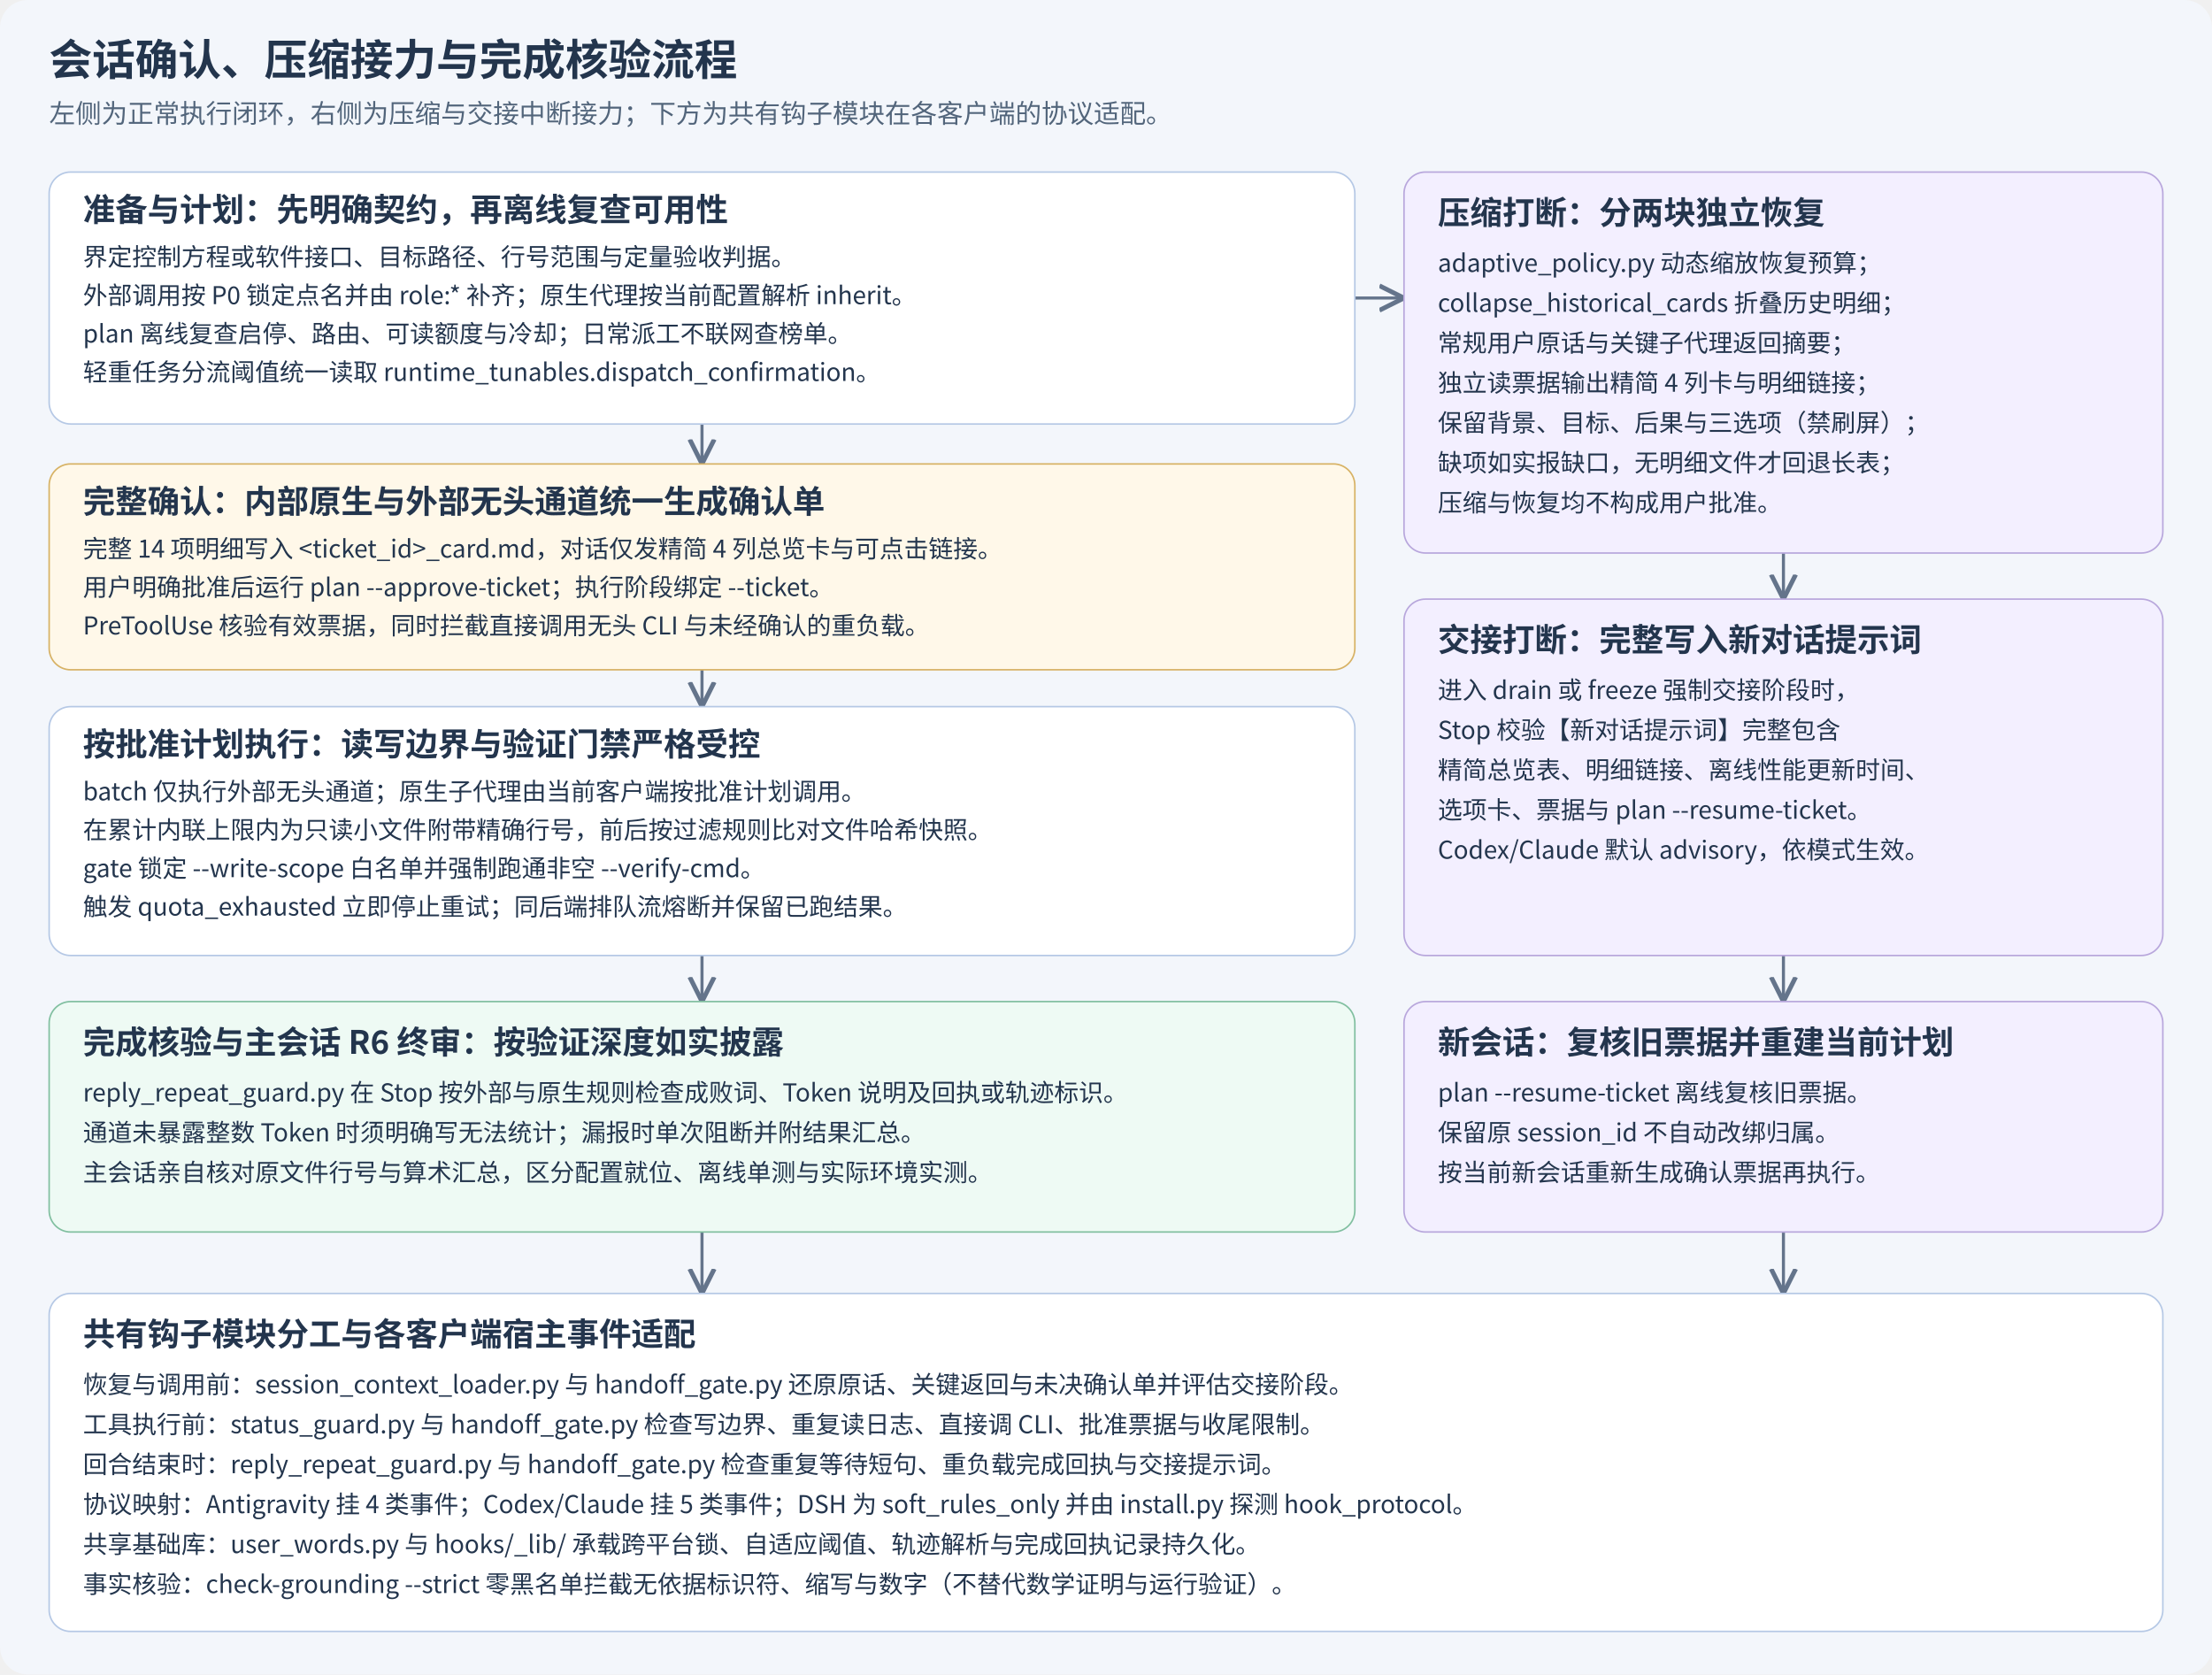
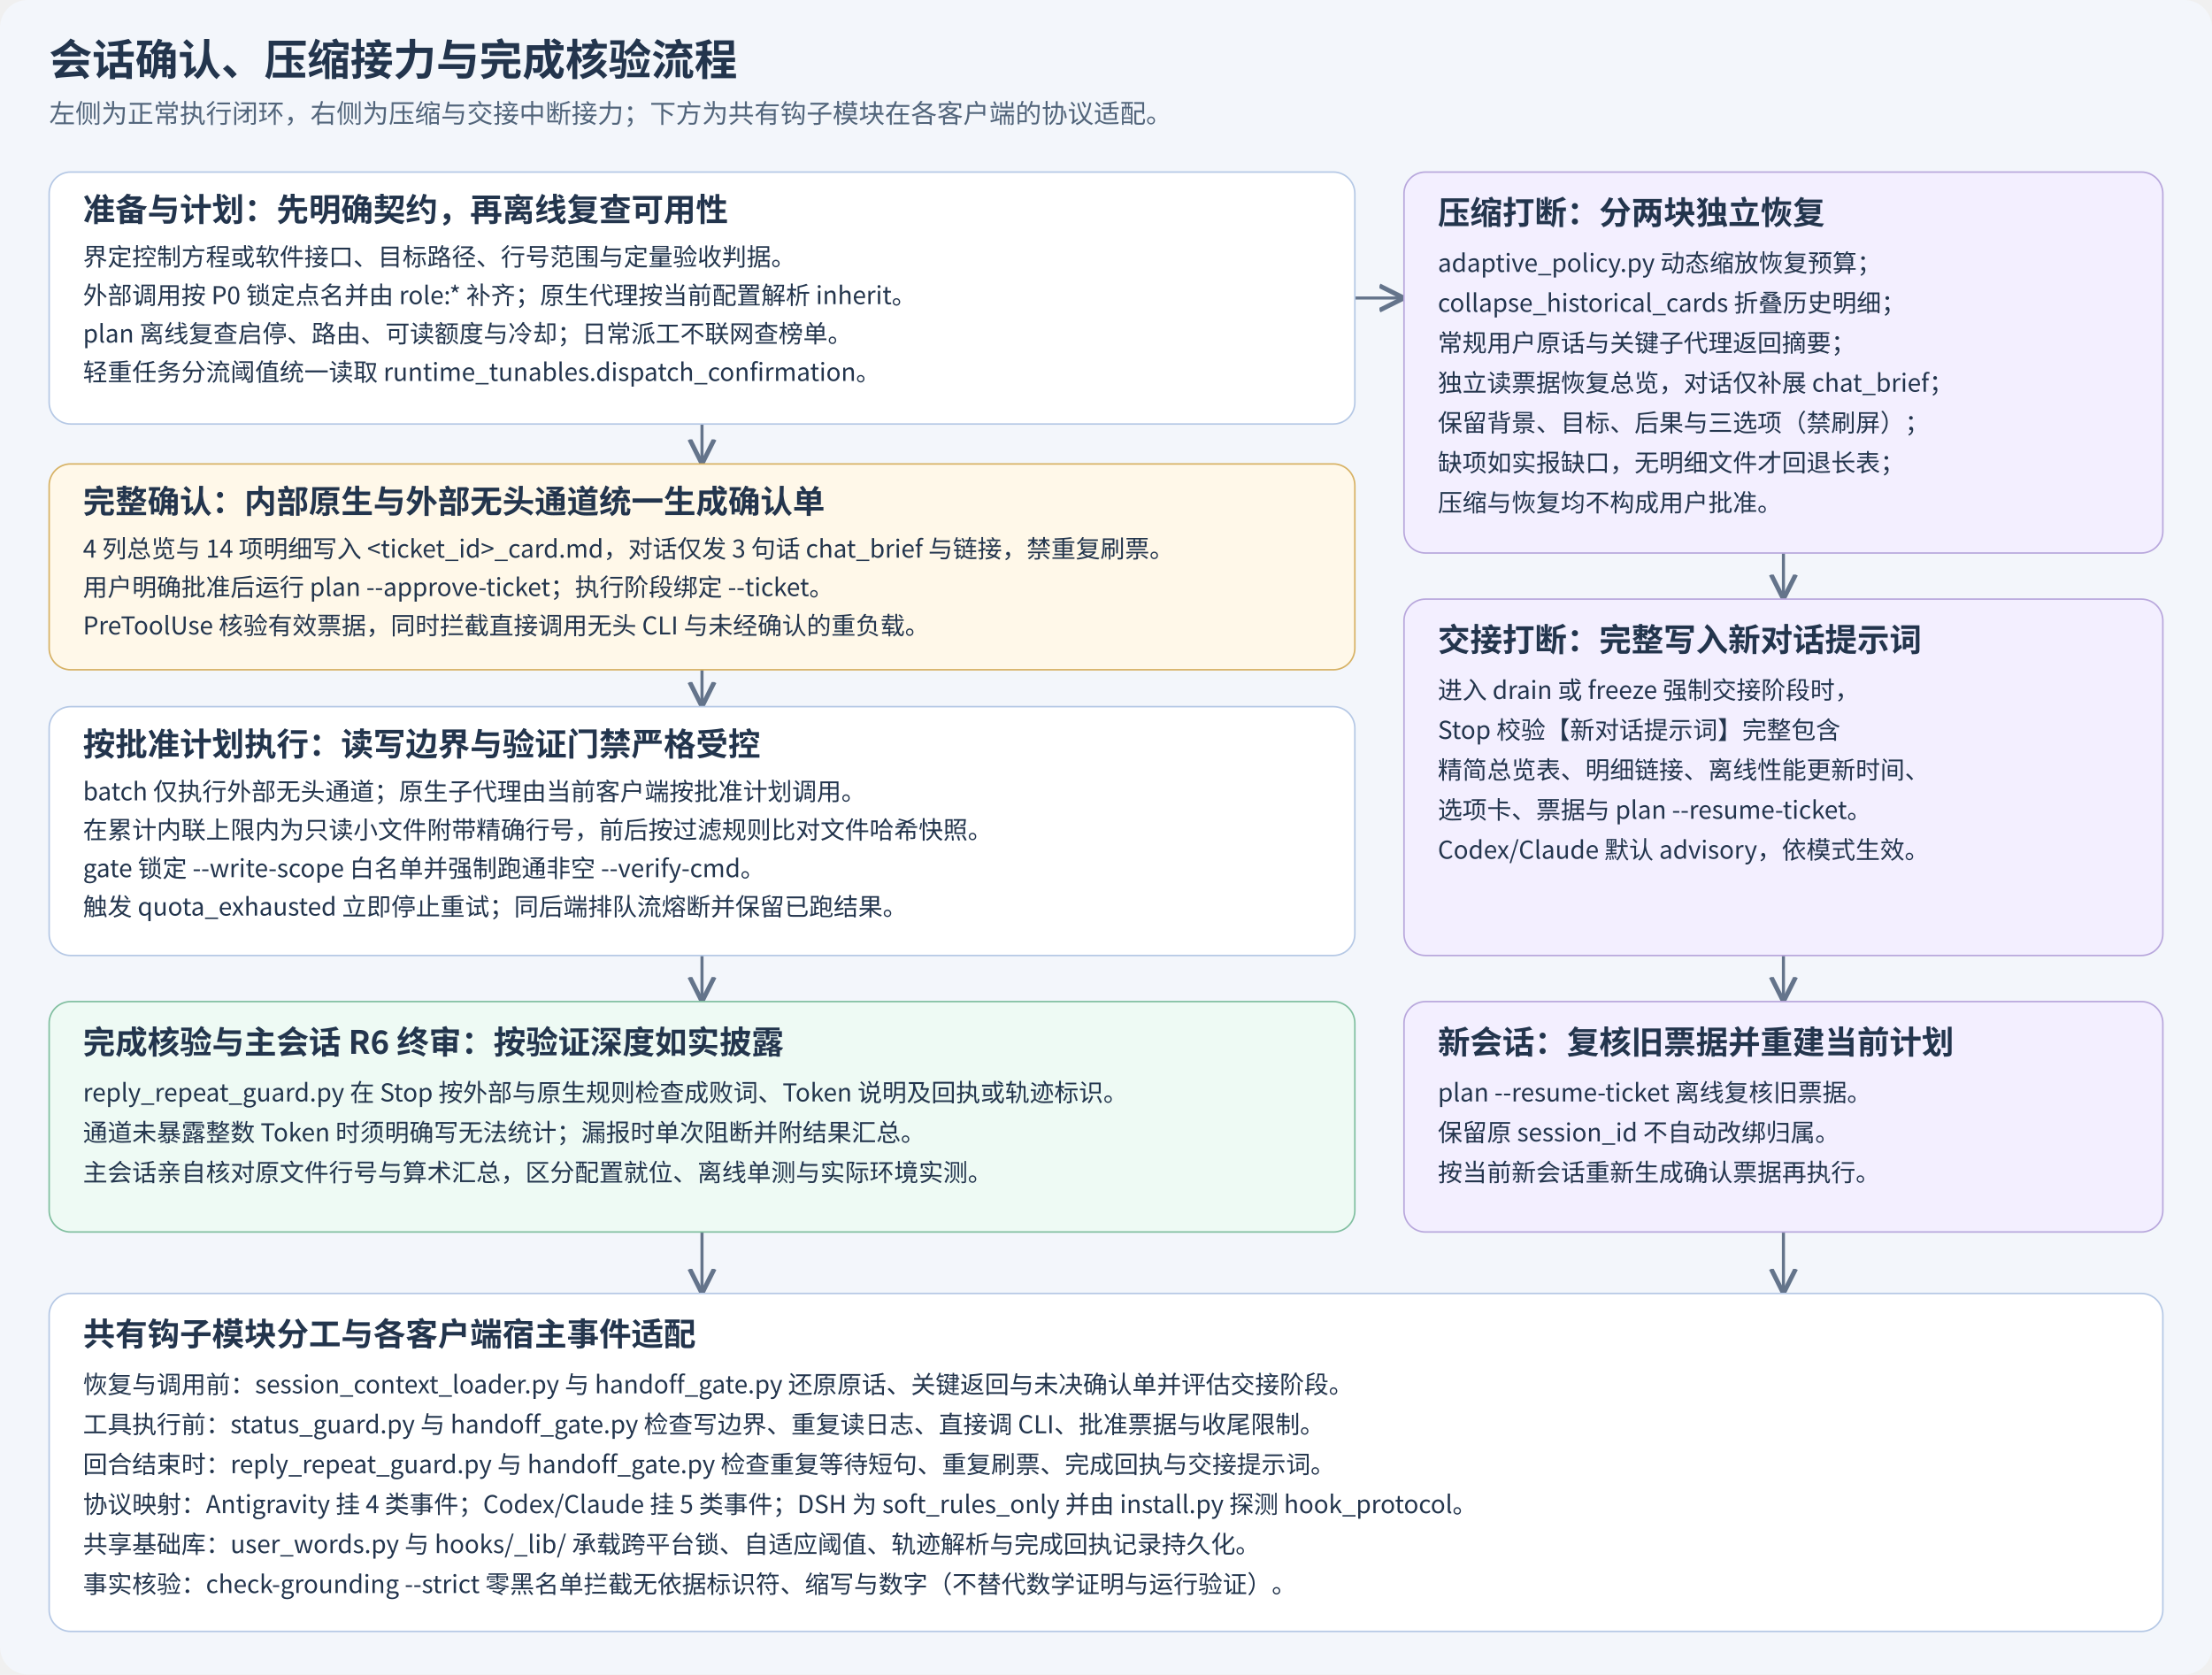
<svg xmlns="http://www.w3.org/2000/svg" width="1440" height="1090" viewBox="0 0 1440 1090" role="img" aria-labelledby="title desc">
  <defs>
    <marker id="arrow" markerWidth="10" markerHeight="10" refX="8" refY="5" orient="auto">
      <path d="M 0 1 L 8 5 L 0 9" fill="none" stroke="#64748b" stroke-width="1.5" />
    </marker>
  </defs>
  <style>text { font-family: "Microsoft YaHei", "Noto Sans CJK SC", sans-serif; fill: #23354d; } .title { font-size: 28px; font-weight: 700; } .subtitle { font-size: 17px; fill: #52657b; } .heading { font-size: 21px; font-weight: 700; } .body { font-size: 16px; } .link { fill: none; stroke: #64748b; stroke-width: 2; marker-end: url(#arrow); }</style>
  <rect width="1440" height="1090" rx="18" fill="#f3f6fb" />
  <text x="32" y="49" class="title">会话确认、压缩接力与完成核验流程</text>
  <text x="32" y="80" class="subtitle">左侧为正常执行闭环，右侧为压缩与交接中断接力；下方为共有钩子模块在各客户端的协议适配。</text>
  <path class="link" d="M 457 276 L 457 302" />
  <path class="link" d="M 457 436 L 457 460" />
  <path class="link" d="M 457 622 L 457 652" />
  <path class="link" d="M 457 802 L 457 842" />
  <path class="link" d="M 882 194 L 914 194" />
  <path class="link" d="M 1161 360 L 1161 390" />
  <path class="link" d="M 1161 622 L 1161 652" />
  <path class="link" d="M 1161 802 L 1161 842" />
  <g>
    <rect x="32" y="112" width="850" height="164" rx="14" fill="#ffffff" stroke="#b5c8e5" />
    <text x="54" y="144" class="heading">准备与计划：先明确契约，再离线复查可用性</text>
    <text x="54" y="173" class="body">界定控制方程或软件接口、目标路径、行号范围与定量验收判据。</text>
    <text x="54" y="198" class="body">外部调用按 P0 锁定点名并由 role:* 补齐；原生代理按当前配置解析 inherit。</text>
    <text x="54" y="223" class="body">plan 离线复查启停、路由、可读额度与冷却；日常派工不联网查榜单。</text>
    <text x="54" y="248" class="body">轻重任务分流阈值统一读取 runtime_tunables.dispatch_confirmation。</text>
  </g>
  <g>
    <rect x="32" y="302" width="850" height="134" rx="14" fill="#fff8e9" stroke="#d7b265" />
    <text x="54" y="334" class="heading">完整确认：内部原生与外部无头通道统一生成确认单</text>
-     <text x="54" y="363" class="body">完整 14 项明细写入 &lt;ticket_id&gt;_card.md，对话仅发精简 4 列总览卡与可点击链接。</text>
+     <text x="54" y="363" class="body">4 列总览与 14 项明细写入 &lt;ticket_id&gt;_card.md，对话仅发 3 句话 chat_brief 与链接，禁重复刷票。</text>
    <text x="54" y="388" class="body">用户明确批准后运行 plan --approve-ticket；执行阶段绑定 --ticket。</text>
    <text x="54" y="413" class="body">PreToolUse 核验有效票据，同时拦截直接调用无头 CLI 与未经确认的重负载。</text>
  </g>
  <g>
    <rect x="32" y="460" width="850" height="162" rx="14" fill="#ffffff" stroke="#b5c8e5" />
    <text x="54" y="492" class="heading">按批准计划执行：读写边界与验证门禁严格受控</text>
    <text x="54" y="521" class="body">batch 仅执行外部无头通道；原生子代理由当前客户端按批准计划调用。</text>
    <text x="54" y="546" class="body">在累计内联上限内为只读小文件附带精确行号，前后按过滤规则比对文件哈希快照。</text>
    <text x="54" y="571" class="body">gate 锁定 --write-scope 白名单并强制跑通非空 --verify-cmd。</text>
    <text x="54" y="596" class="body">触发 quota_exhausted 立即停止重试；同后端排队流熔断并保留已跑结果。</text>
  </g>
  <g>
    <rect x="32" y="652" width="850" height="150" rx="14" fill="#eefaf4" stroke="#81bfa0" />
    <text x="54" y="686" class="heading">完成核验与主会话 R6 终审：按验证深度如实披露</text>
    <text x="54" y="717" class="body">reply_repeat_guard.py 在 Stop 按外部与原生规则检查成败词、Token 说明及回执或轨迹标识。</text>
    <text x="54" y="743" class="body">通道未暴露整数 Token 时须明确写无法统计；漏报时单次阻断并附结果汇总。</text>
    <text x="54" y="769" class="body">主会话亲自核对原文件行号与算术汇总，区分配置就位、离线单测与实际环境实测。</text>
  </g>
  <g>
    <rect x="914" y="112" width="494" height="248" rx="14" fill="#f3efff" stroke="#b8a7dc" />
    <text x="936" y="146" class="heading">压缩打断：分两块独立恢复</text>
    <text x="936" y="177" class="body">adaptive_policy.py 动态缩放恢复预算；</text>
    <text x="936" y="203" class="body">collapse_historical_cards 折叠历史明细；</text>
    <text x="936" y="229" class="body">常规用户原话与关键子代理返回摘要；</text>
-     <text x="936" y="255" class="body">独立读票据输出精简 4 列卡与明细链接；</text>
+     <text x="936" y="255" class="body">独立读票据恢复总览，对话仅补展 chat_brief；</text>
    <text x="936" y="281" class="body">保留背景、目标、后果与三选项（禁刷屏）；</text>
    <text x="936" y="307" class="body">缺项如实报缺口，无明细文件才回退长表；</text>
    <text x="936" y="333" class="body">压缩与恢复均不构成用户批准。</text>
  </g>
  <g>
    <rect x="914" y="390" width="494" height="232" rx="14" fill="#f3efff" stroke="#b8a7dc" />
    <text x="936" y="424" class="heading">交接打断：完整写入新对话提示词</text>
    <text x="936" y="455" class="body">进入 drain 或 freeze 强制交接阶段时，</text>
    <text x="936" y="481" class="body">Stop 校验【新对话提示词】完整包含</text>
    <text x="936" y="507" class="body">精简总览表、明细链接、离线性能更新时间、</text>
    <text x="936" y="533" class="body">选项卡、票据与 plan --resume-ticket。</text>
    <text x="936" y="559" class="body">Codex/Claude 默认 advisory，依模式生效。</text>
  </g>
  <g>
    <rect x="914" y="652" width="494" height="150" rx="14" fill="#f3efff" stroke="#b8a7dc" />
    <text x="936" y="686" class="heading">新会话：复核旧票据并重建当前计划</text>
    <text x="936" y="717" class="body">plan --resume-ticket 离线复核旧票据。</text>
    <text x="936" y="743" class="body">保留原 session_id 不自动改绑归属。</text>
    <text x="936" y="769" class="body">按当前新会话重新生成确认票据再执行。</text>
  </g>
  <g>
    <rect x="32" y="842" width="1376" height="220" rx="14" fill="#ffffff" stroke="#b5c8e5" />
    <text x="54" y="876" class="heading">共有钩子模块分工与各客户端宿主事件适配</text>
    <text x="54" y="907" class="body">恢复与调用前：session_context_loader.py 与 handoff_gate.py 还原原话、关键返回与未决确认单并评估交接阶段。</text>
    <text x="54" y="933" class="body">工具执行前：status_guard.py 与 handoff_gate.py 检查写边界、重复读日志、直接调 CLI、批准票据与收尾限制。</text>
-     <text x="54" y="959" class="body">回合结束时：reply_repeat_guard.py 与 handoff_gate.py 检查重复等待短句、重负载完成回执与交接提示词。</text>
+     <text x="54" y="959" class="body">回合结束时：reply_repeat_guard.py 与 handoff_gate.py 检查重复等待短句、重复刷票、完成回执与交接提示词。</text>
    <text x="54" y="985" class="body">协议映射：Antigravity 挂 4 类事件；Codex/Claude 挂 5 类事件；DSH 为 soft_rules_only 并由 install.py 探测 hook_protocol。</text>
    <text x="54" y="1011" class="body">共享基础库：user_words.py 与 hooks/_lib/ 承载跨平台锁、自适应阈值、轨迹解析与完成回执记录持久化。</text>
    <text x="54" y="1037" class="body">事实核验：check-grounding --strict 零黑名单拦截无依据标识符、缩写与数字（不替代数学证明与运行验证）。</text>
  </g>
</svg>
